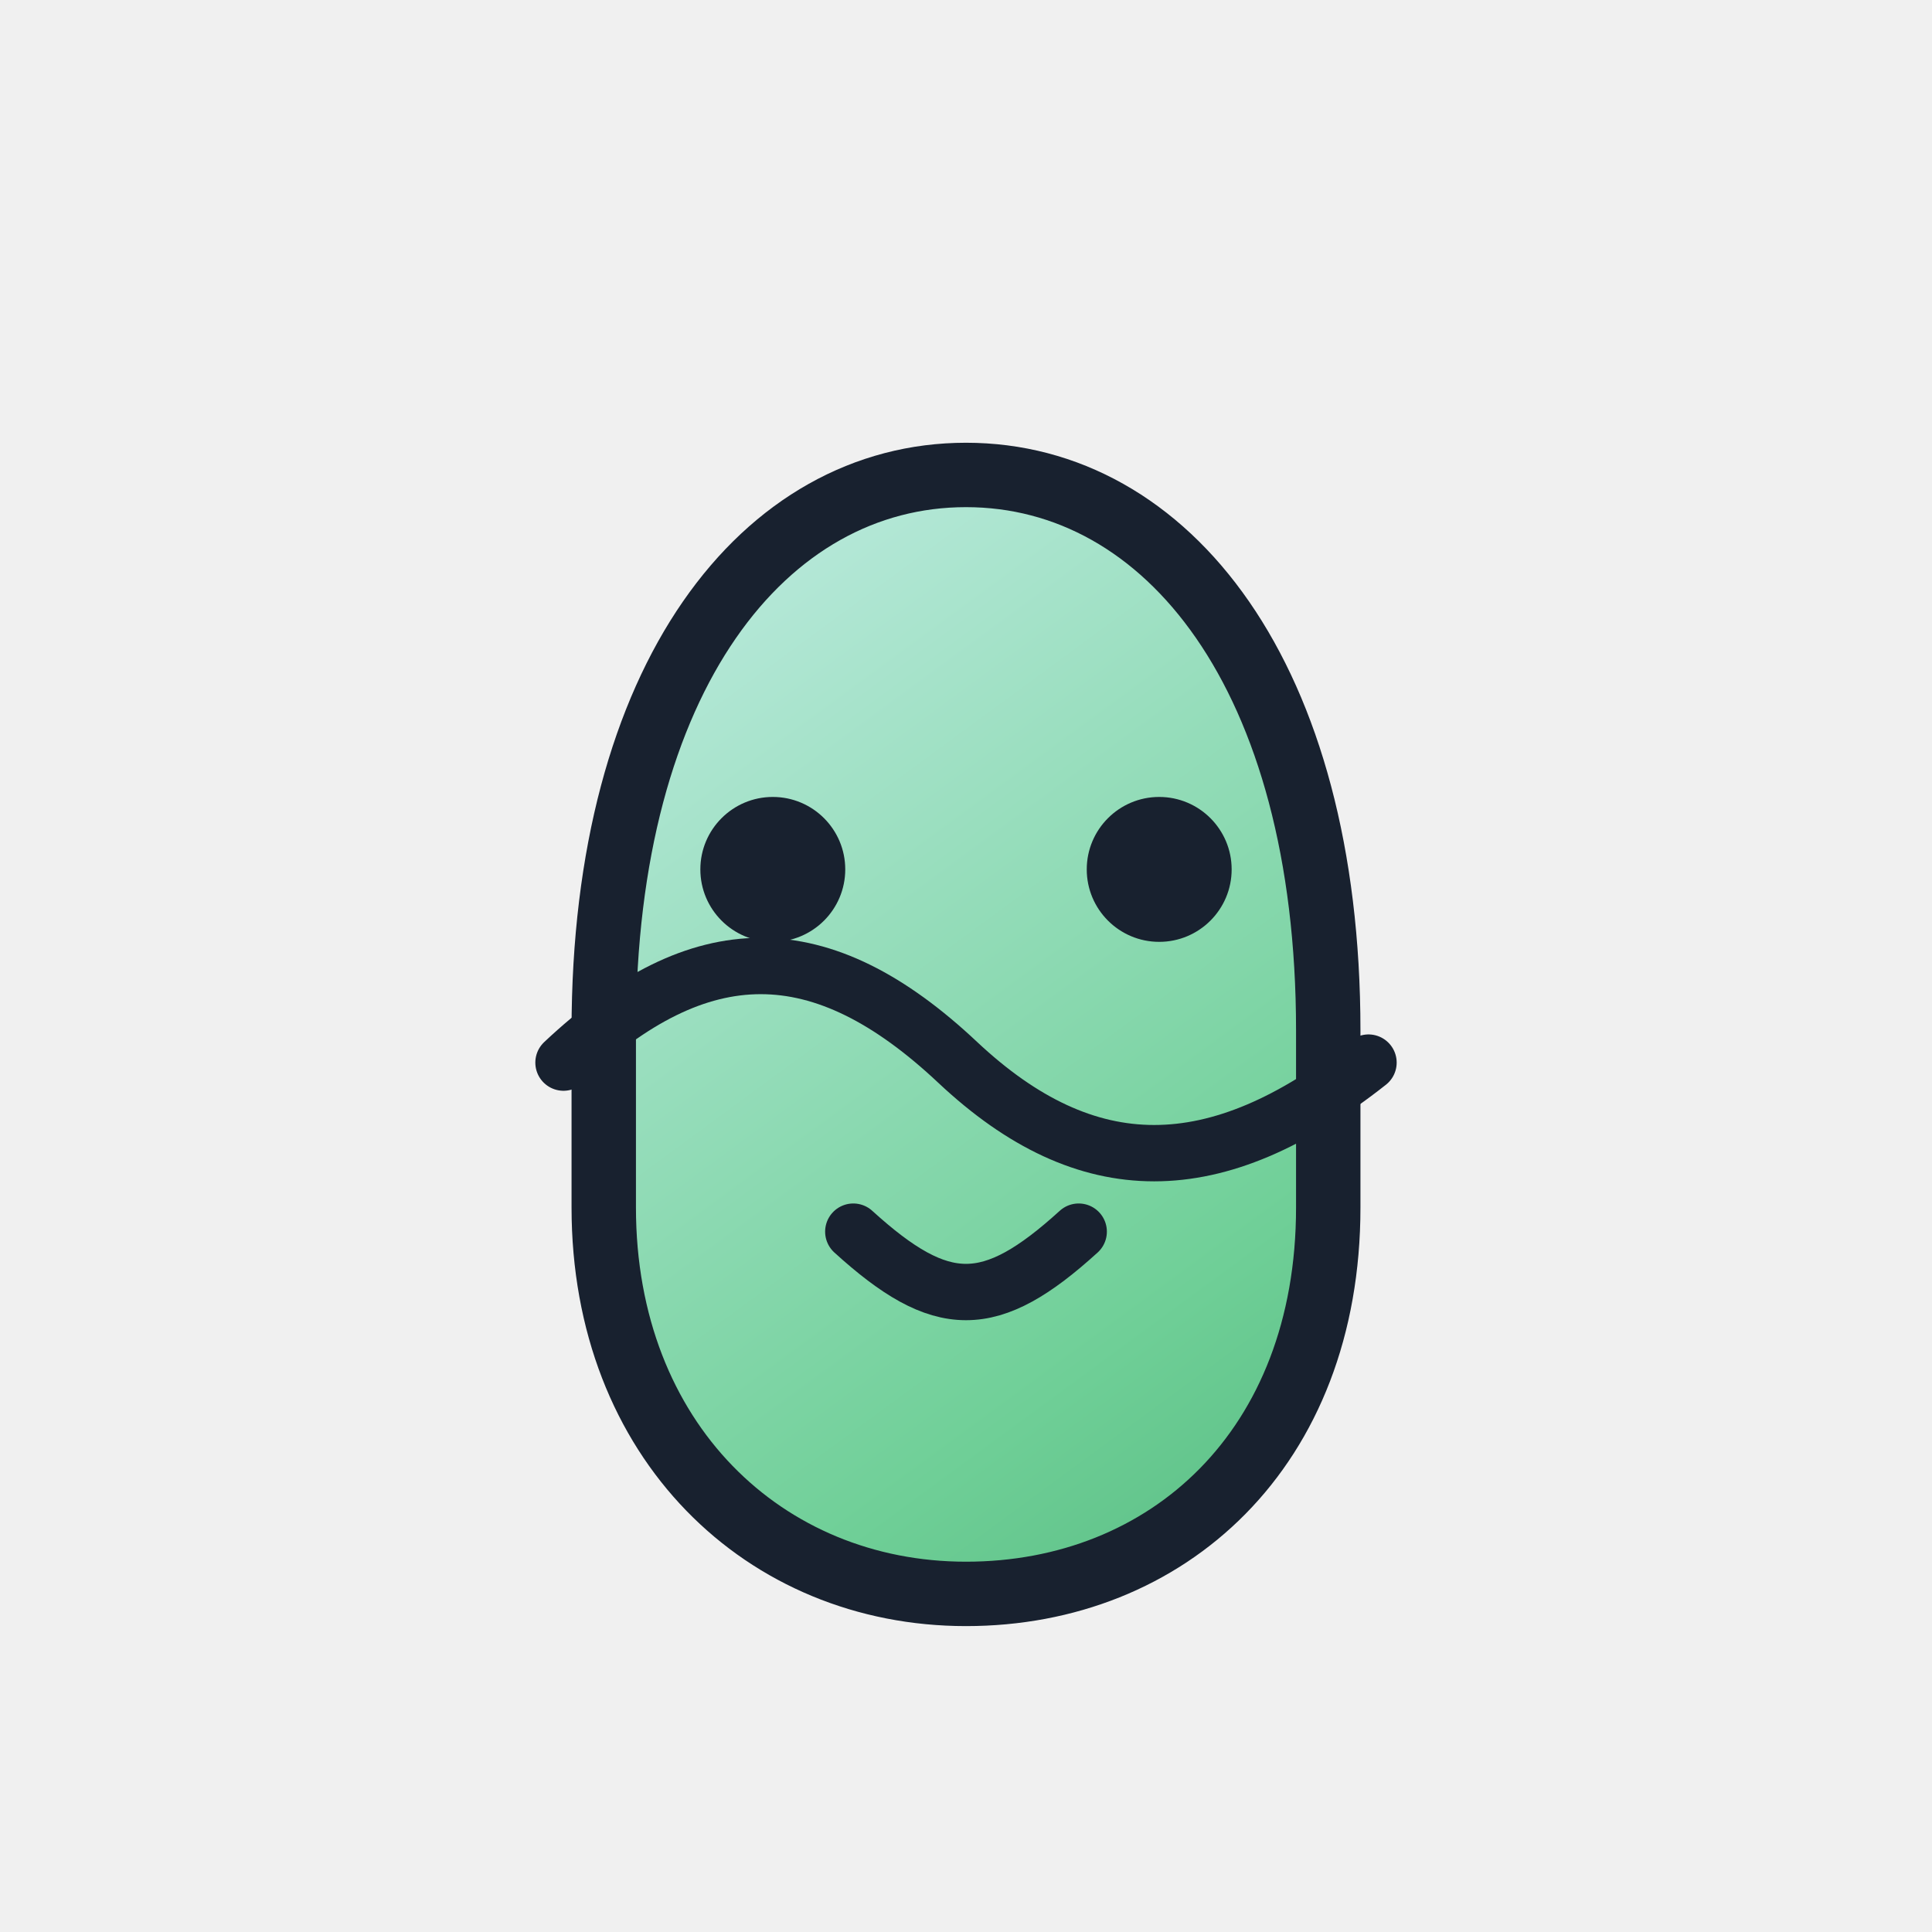
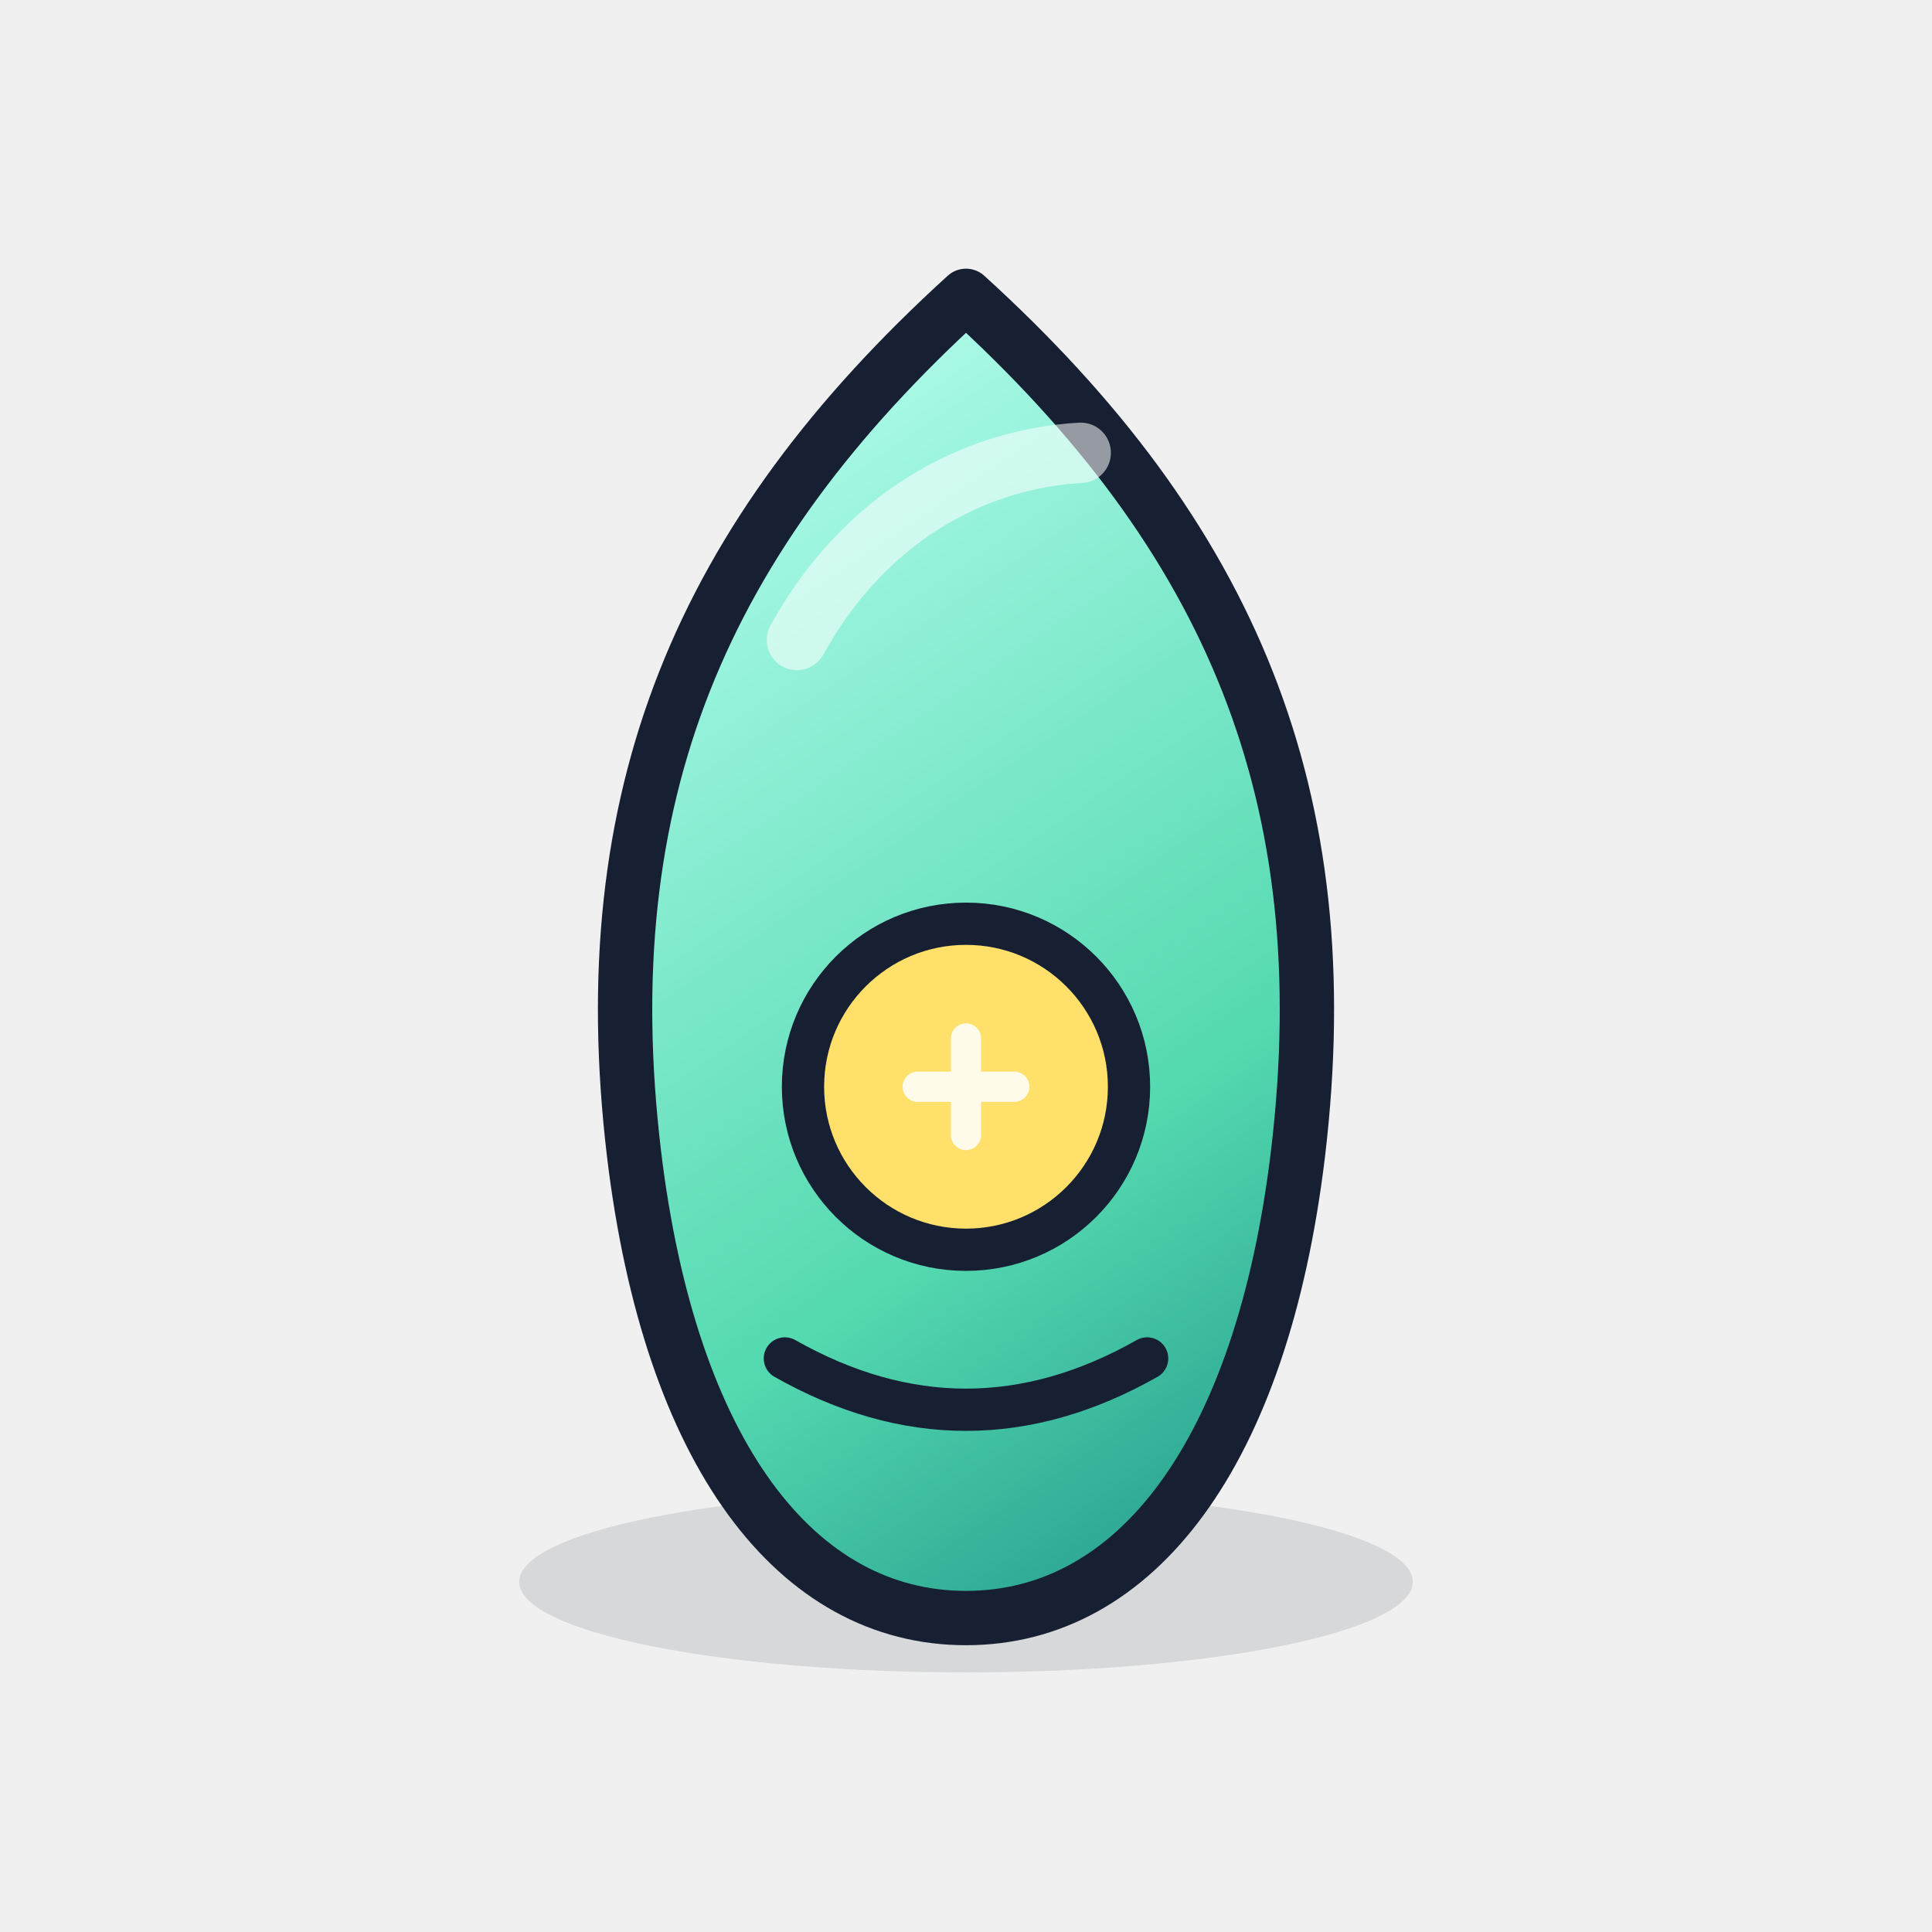
- <svg xmlns="http://www.w3.org/2000/svg" viewBox="0 0 240 240" role="img" aria-label="Blob Egg stage">
+ <svg xmlns="http://www.w3.org/2000/svg" viewBox="0 0 320 320" role="img" aria-label="Blob Egg stage">
  <defs>
-     <linearGradient id="body" x1="48" x2="192" y1="28" y2="224" gradientUnits="userSpaceOnUse">
-       <stop stop-color="#dff7ff" />
-       <stop offset=".68" stop-color="#6fcf97" />
-       <stop offset="1" stop-color="#42aa6f" />
+     <linearGradient id="body" x1="95" y1="70" x2="228" y2="266" gradientUnits="userSpaceOnUse">
+       <stop stop-color="#b8fff0" />
+       <stop offset=".62" stop-color="#54d9b0" />
+       <stop offset="1" stop-color="#198f85" />
    </linearGradient>
+     <filter id="soft">
+       <feGaussianBlur stdDeviation="5" />
+     </filter>
  </defs>
-   <path d="M75 128c0-44 20-69 45-69s45 25 45 69v22c0 30-20 48-45 48s-45-19-45-48z" fill="url(#body)" stroke="#18212f" stroke-width="8" />
-   <path d="M70 132c17-16 32-16 49 0 16 15 32 15 51 0" fill="none" stroke="#18212f" stroke-width="7" stroke-linecap="round" />
-   <circle cx="96" cy="108" r="9" fill="#18212f" />
-   <circle cx="144" cy="108" r="9" fill="#18212f" />
-   <path d="M106 153c11 10 17 10 28 0" fill="none" stroke="#18212f" stroke-width="7" stroke-linecap="round" />
+   <ellipse cx="160" cy="262" rx="74" ry="15" fill="#172033" opacity=".12" />
+   <path d="M160 49C116 89 98 132 105 191c6 50 27 77 55 77s49-27 55-77c7-59-11-102-55-142Z" fill="url(#body)" stroke="#172033" stroke-width="9" stroke-linejoin="round" />
+   <path d="M132 106c11-20 29-30 47-31" fill="none" stroke="#fff" stroke-width="10" stroke-linecap="round" opacity=".55" />
+   <circle cx="160" cy="180" r="27" fill="#ffe06b" stroke="#172033" stroke-width="7" />
+   <path d="M160 172v16M152 180h16" stroke="#fff" stroke-width="5" stroke-linecap="round" opacity=".86" />
+   <path d="M130 225q30 17 60 0" fill="none" stroke="#172033" stroke-width="7" stroke-linecap="round" />
</svg>
